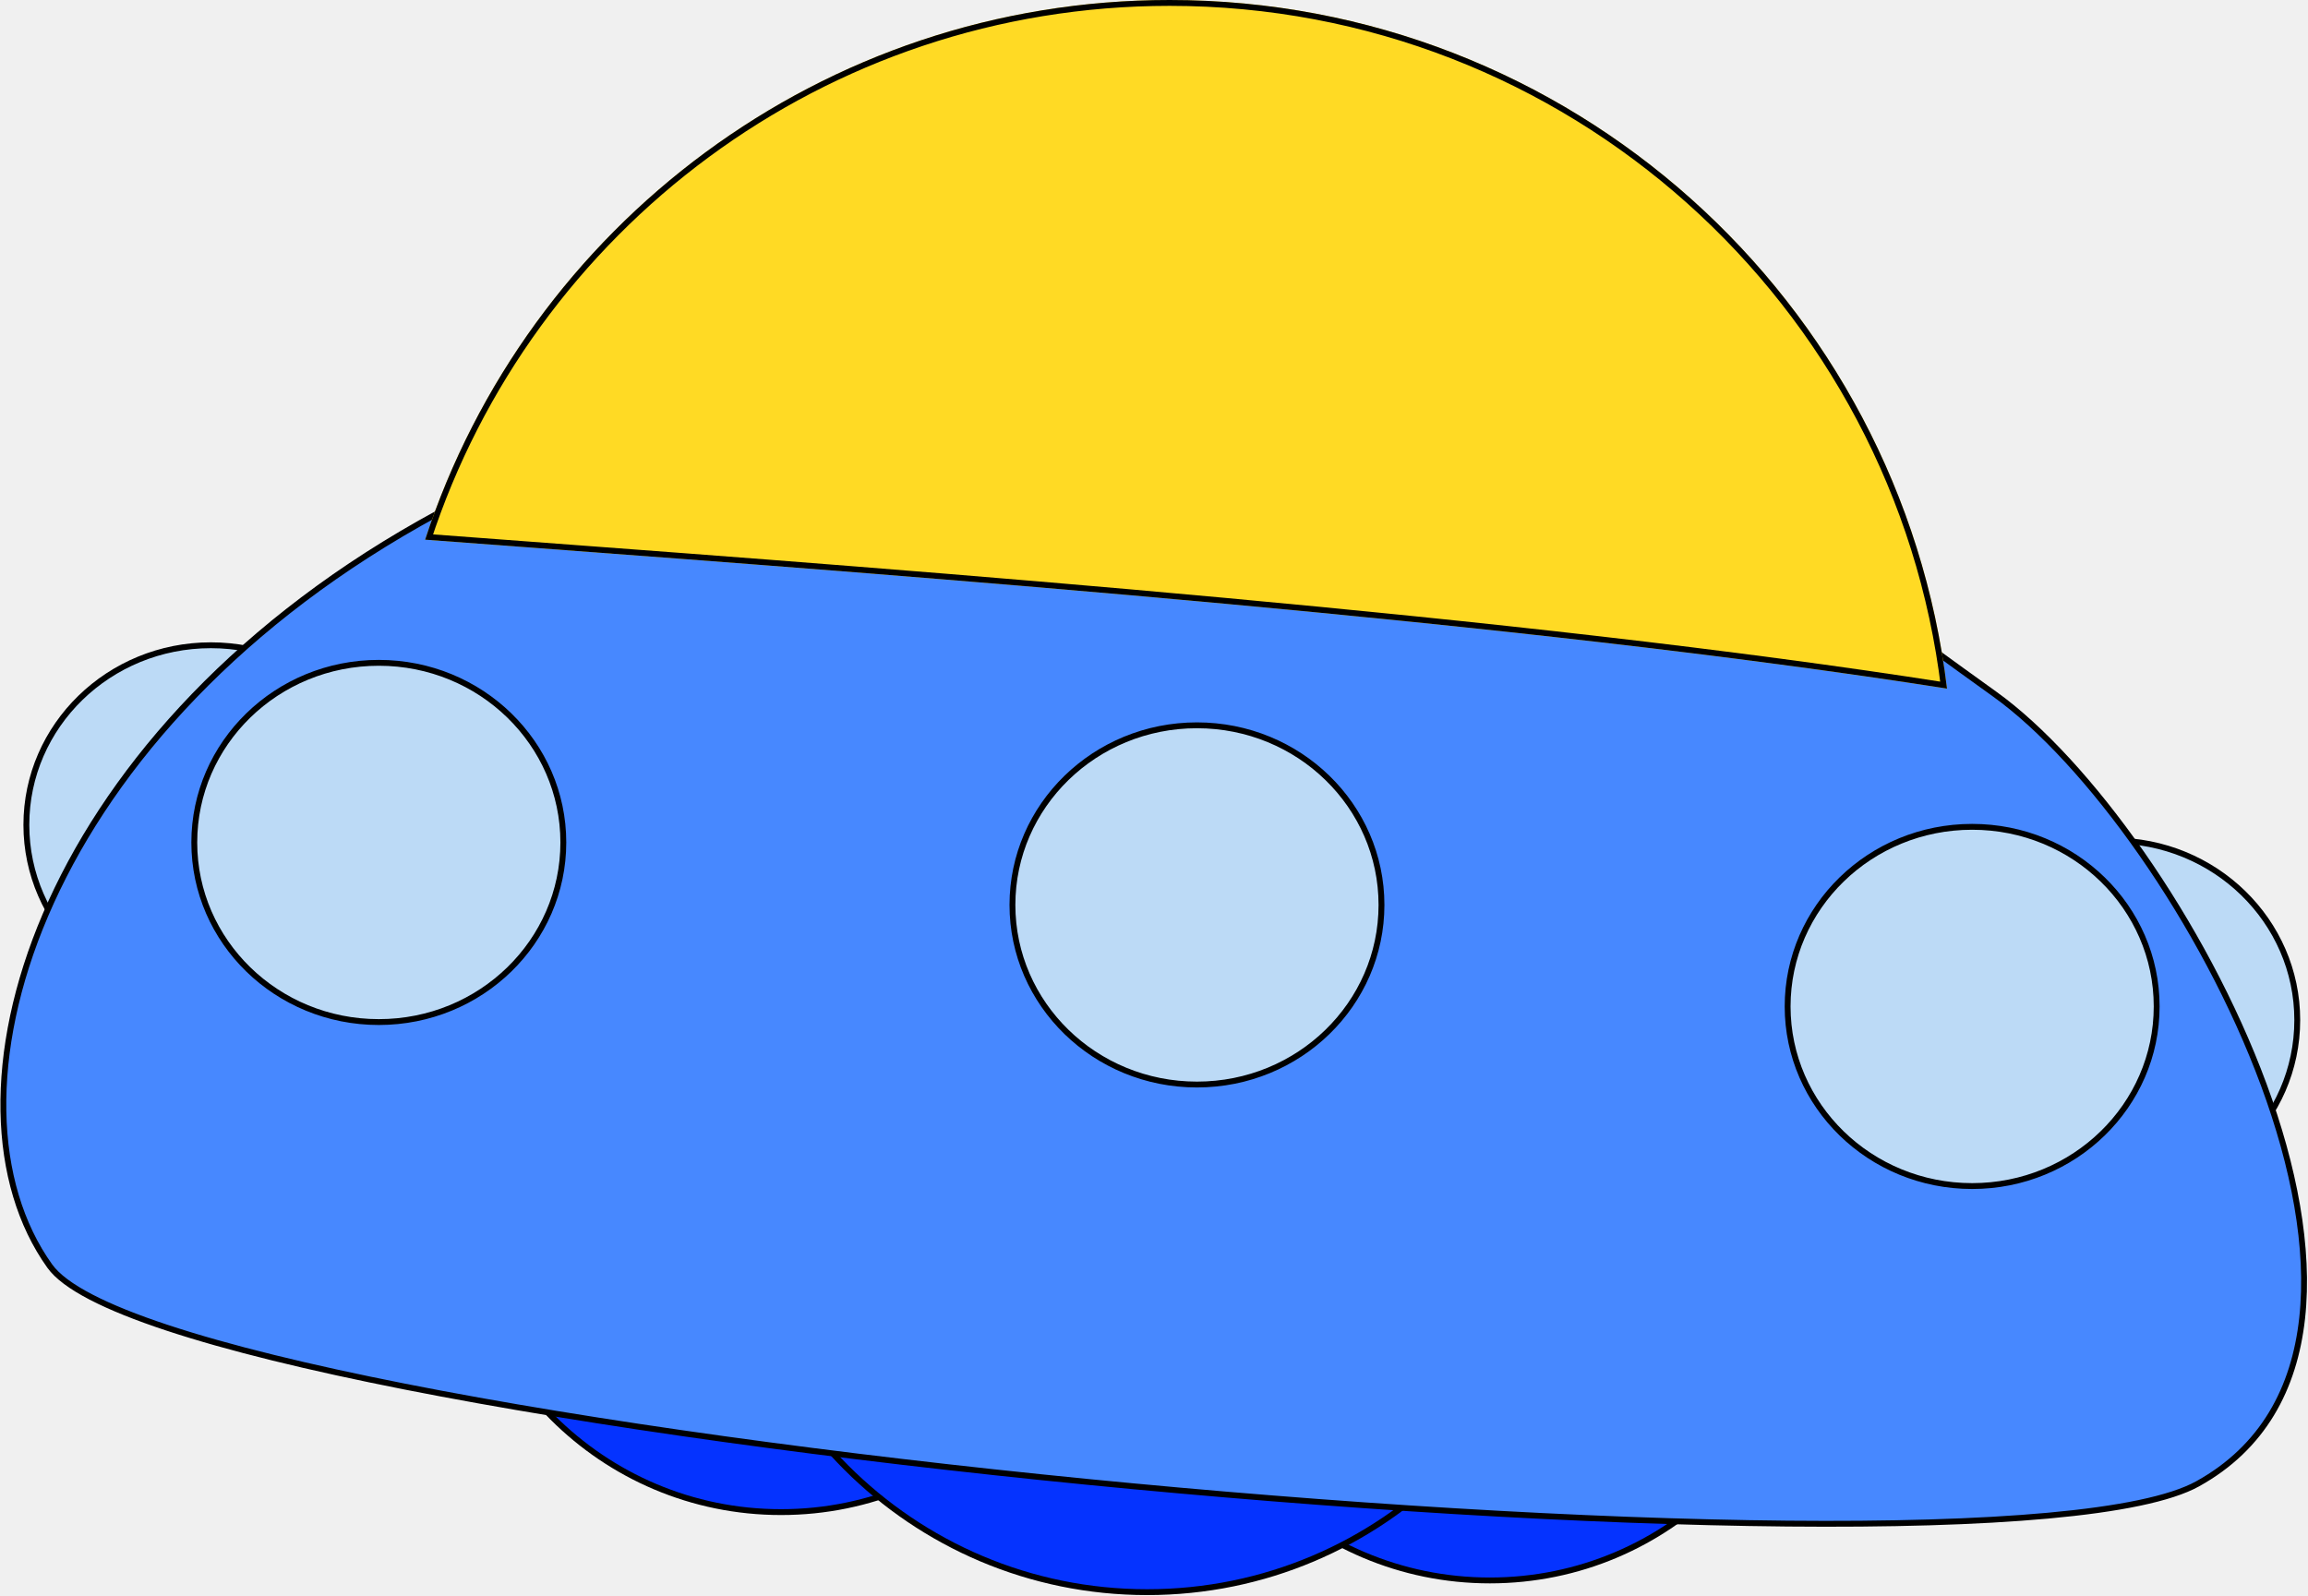
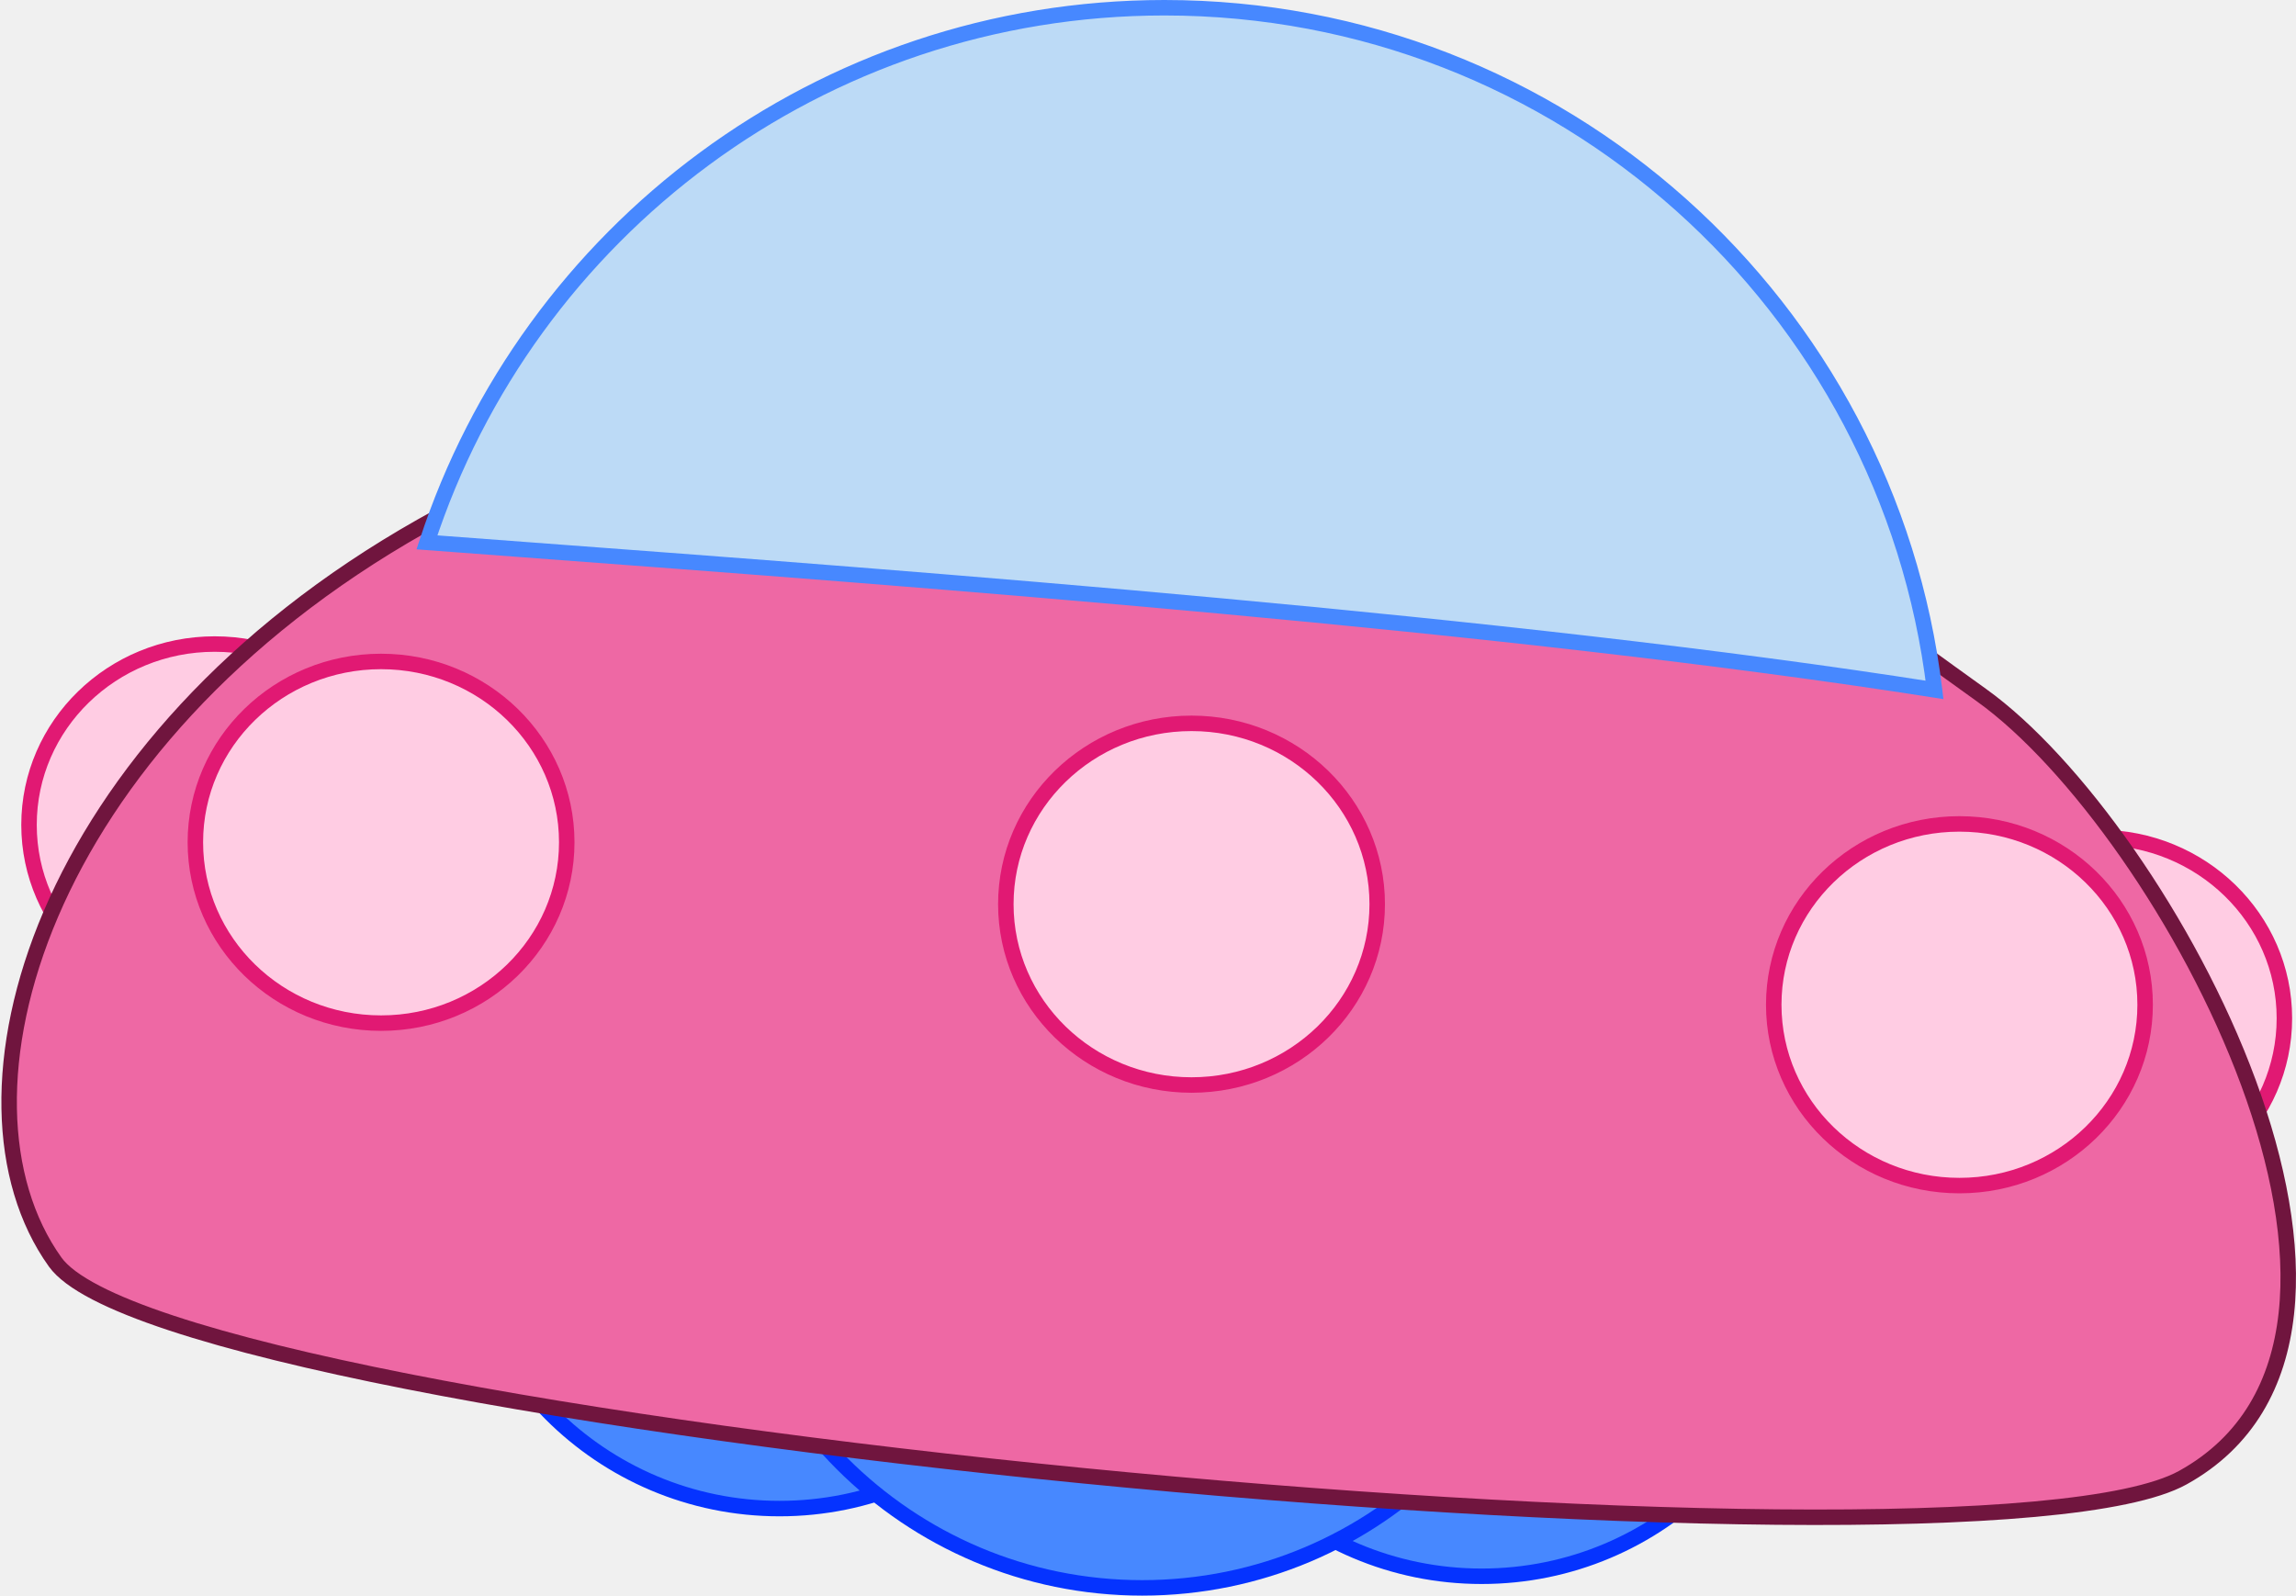
- <svg xmlns="http://www.w3.org/2000/svg" width="1182" height="817" viewBox="0 0 1182 817" fill="none">
-   <circle cx="400" cy="609" r="165.5" fill="#0533FF" stroke="black" stroke-width="3" />
-   <circle cx="763" cy="644" r="165.5" fill="#0533FF" stroke="black" stroke-width="3" />
-   <circle cx="587.5" cy="597.5" r="218" fill="#0533FF" stroke="black" stroke-width="3" />
-   <path d="M202.5 422.5C202.5 473.273 160.228 514.5 108 514.5C55.771 514.5 13.5 473.273 13.5 422.5C13.5 371.727 55.771 330.5 108 330.5C160.228 330.5 202.5 371.727 202.5 422.5Z" fill="#BCDAF6" stroke="black" stroke-width="3" />
-   <path d="M1176.5 522.5C1176.5 573.273 1134.23 614.5 1082 614.5C1029.77 614.5 987.5 573.273 987.5 522.5C987.5 471.727 1029.77 430.5 1082 430.5C1134.23 430.5 1176.5 471.727 1176.5 522.5Z" fill="#BCDAF6" stroke="black" stroke-width="3" />
-   <path d="M215 268C413 156 451 290 507 292C563 294 851 252.5 889 268C927 283.5 926 287 1021.5 355.5C1117 424 1259 686 1125.5 760C1014.62 821.463 86 733 25.5 648.5C-35 564 17 380 215 268Z" fill="#4788FF" stroke="black" stroke-width="3" />
-   <path d="M707.5 463.5C707.5 514.273 665.229 555.5 613 555.5C560.772 555.5 518.5 514.273 518.5 463.5C518.5 412.727 560.772 371.5 613 371.5C665.229 371.5 707.5 412.727 707.5 463.5Z" fill="#BCDAF6" stroke="black" stroke-width="3" />
-   <path d="M288.5 431.5C288.5 482.273 246.228 523.5 194 523.5C141.771 523.5 99.5 482.273 99.5 431.5C99.5 380.727 141.771 339.5 194 339.5C246.228 339.5 288.5 380.727 288.5 431.5Z" fill="#BCDAF6" stroke="black" stroke-width="3" />
-   <path d="M1104.5 515.5C1104.5 566.273 1062.23 607.5 1010 607.5C957.771 607.5 915.5 566.273 915.5 515.5C915.5 464.727 957.771 423.5 1010 423.5C1062.23 423.5 1104.5 464.727 1104.5 515.5Z" fill="#BCDAF6" stroke="black" stroke-width="3" />
-   <mask id="path-10-inside-1_1_51" fill="white">
-     <path fill-rule="evenodd" clip-rule="evenodd" d="M997.121 352.703C777.565 318.172 473.971 295.536 268.361 280.206C250.724 278.891 233.809 277.63 217.729 276.42C270.13 115.944 421.025 -0 599 -0C804.12 -0 973.27 154.01 997.121 352.703Z" />
-   </mask>
-   <path fill-rule="evenodd" clip-rule="evenodd" d="M997.121 352.703C777.565 318.172 473.971 295.536 268.361 280.206C250.724 278.891 233.809 277.63 217.729 276.42C270.13 115.944 421.025 -0 599 -0C804.12 -0 973.27 154.01 997.121 352.703Z" fill="#FFDA24" />
-   <path d="M268.361 280.206L268.584 277.215L268.584 277.215L268.361 280.206ZM997.121 352.703L996.655 355.667L1000.57 356.283L1000.1 352.345L997.121 352.703ZM217.729 276.42L214.877 275.488L213.69 279.124L217.504 279.411L217.729 276.42ZM268.138 283.198C473.786 298.531 777.245 321.159 996.655 355.667L997.587 349.739C777.884 315.186 474.156 292.542 268.584 277.215L268.138 283.198ZM217.504 279.411C233.585 280.622 250.502 281.883 268.138 283.198L268.584 277.215C250.947 275.9 234.033 274.638 217.954 273.428L217.504 279.411ZM220.581 277.351C272.591 118.073 422.361 3 599 3V-3C419.689 -3 267.669 113.816 214.877 275.488L220.581 277.351ZM599 3C802.584 3 970.47 155.857 994.143 353.061L1000.1 352.345C976.07 152.163 805.657 -3 599 -3V3Z" fill="black" mask="url(#path-10-inside-1_1_51)" />
+ <svg xmlns="http://www.w3.org/2000/svg" width="1187" height="825" viewBox="0 0 1187 825" fill="none">
+   <circle cx="403" cy="613" r="167" fill="#4788FF" stroke="#0533FF" stroke-width="8" />
+   <circle cx="766" cy="648" r="167" fill="#4788FF" stroke="#0533FF" stroke-width="8" />
+   <circle cx="590.5" cy="601.5" r="219.5" fill="#4788FF" stroke="#0533FF" stroke-width="8" />
+   <ellipse cx="111" cy="426.5" rx="96" ry="93.5" fill="#FFCCE3" stroke="#E11973" stroke-width="8" />
+   <ellipse cx="1085" cy="526.5" rx="96" ry="93.5" fill="#FFCCE3" stroke="#E11973" stroke-width="8" />
+   <path d="M218 272C416 160 454 294 510 296C566 298 854 256.5 892 272C930 287.5 929 291 1024.5 359.5C1120 428 1262 690 1128.5 764C1017.62 825.463 89 737 28.5 652.5C-32 568 20 384 218 272Z" fill="#EE68A4" stroke="#70153E" stroke-width="8" />
+   <ellipse cx="616" cy="467.5" rx="96" ry="93.5" fill="#FFCCE3" stroke="#E11973" stroke-width="8" />
+   <ellipse cx="197" cy="435.5" rx="96" ry="93.5" fill="#FFCCE3" stroke="#E11973" stroke-width="8" />
+   <ellipse cx="1013" cy="519.5" rx="96" ry="93.5" fill="#FFCCE3" stroke="#E11973" stroke-width="8" />
+   <path fill-rule="evenodd" clip-rule="evenodd" d="M1000.12 356.703C780.565 322.172 476.971 299.536 271.361 284.206C253.724 282.891 236.809 281.63 220.729 280.42C273.13 119.944 424.025 4 602 4C807.12 4 976.27 158.01 1000.12 356.703Z" fill="#BCDAF6" />
+   <path d="M271.361 284.206L271.658 280.217L271.658 280.217L271.361 284.206ZM1000.12 356.703L999.5 360.654L1004.72 361.476L1004.09 356.226L1000.12 356.703ZM220.729 280.42L216.926 279.178L215.344 284.026L220.429 284.408L220.729 280.42ZM271.064 288.195C476.725 303.529 780.139 326.154 999.5 360.654L1000.74 352.752C780.991 318.19 477.217 295.544 271.658 280.217L271.064 288.195ZM220.429 284.408C236.51 285.619 253.427 286.88 271.064 288.195L271.658 280.217C254.021 278.902 237.107 277.641 221.029 276.431L220.429 284.408ZM224.531 281.661C276.411 122.782 425.806 8 602 8V-0C422.244 -0 269.849 117.106 216.926 279.178L224.531 281.661ZM602 8C805.071 8 972.537 160.473 996.15 357.18L1004.09 356.226C980.003 155.547 809.169 -0 602 -0V8Z" fill="#4788FF" />
</svg>
